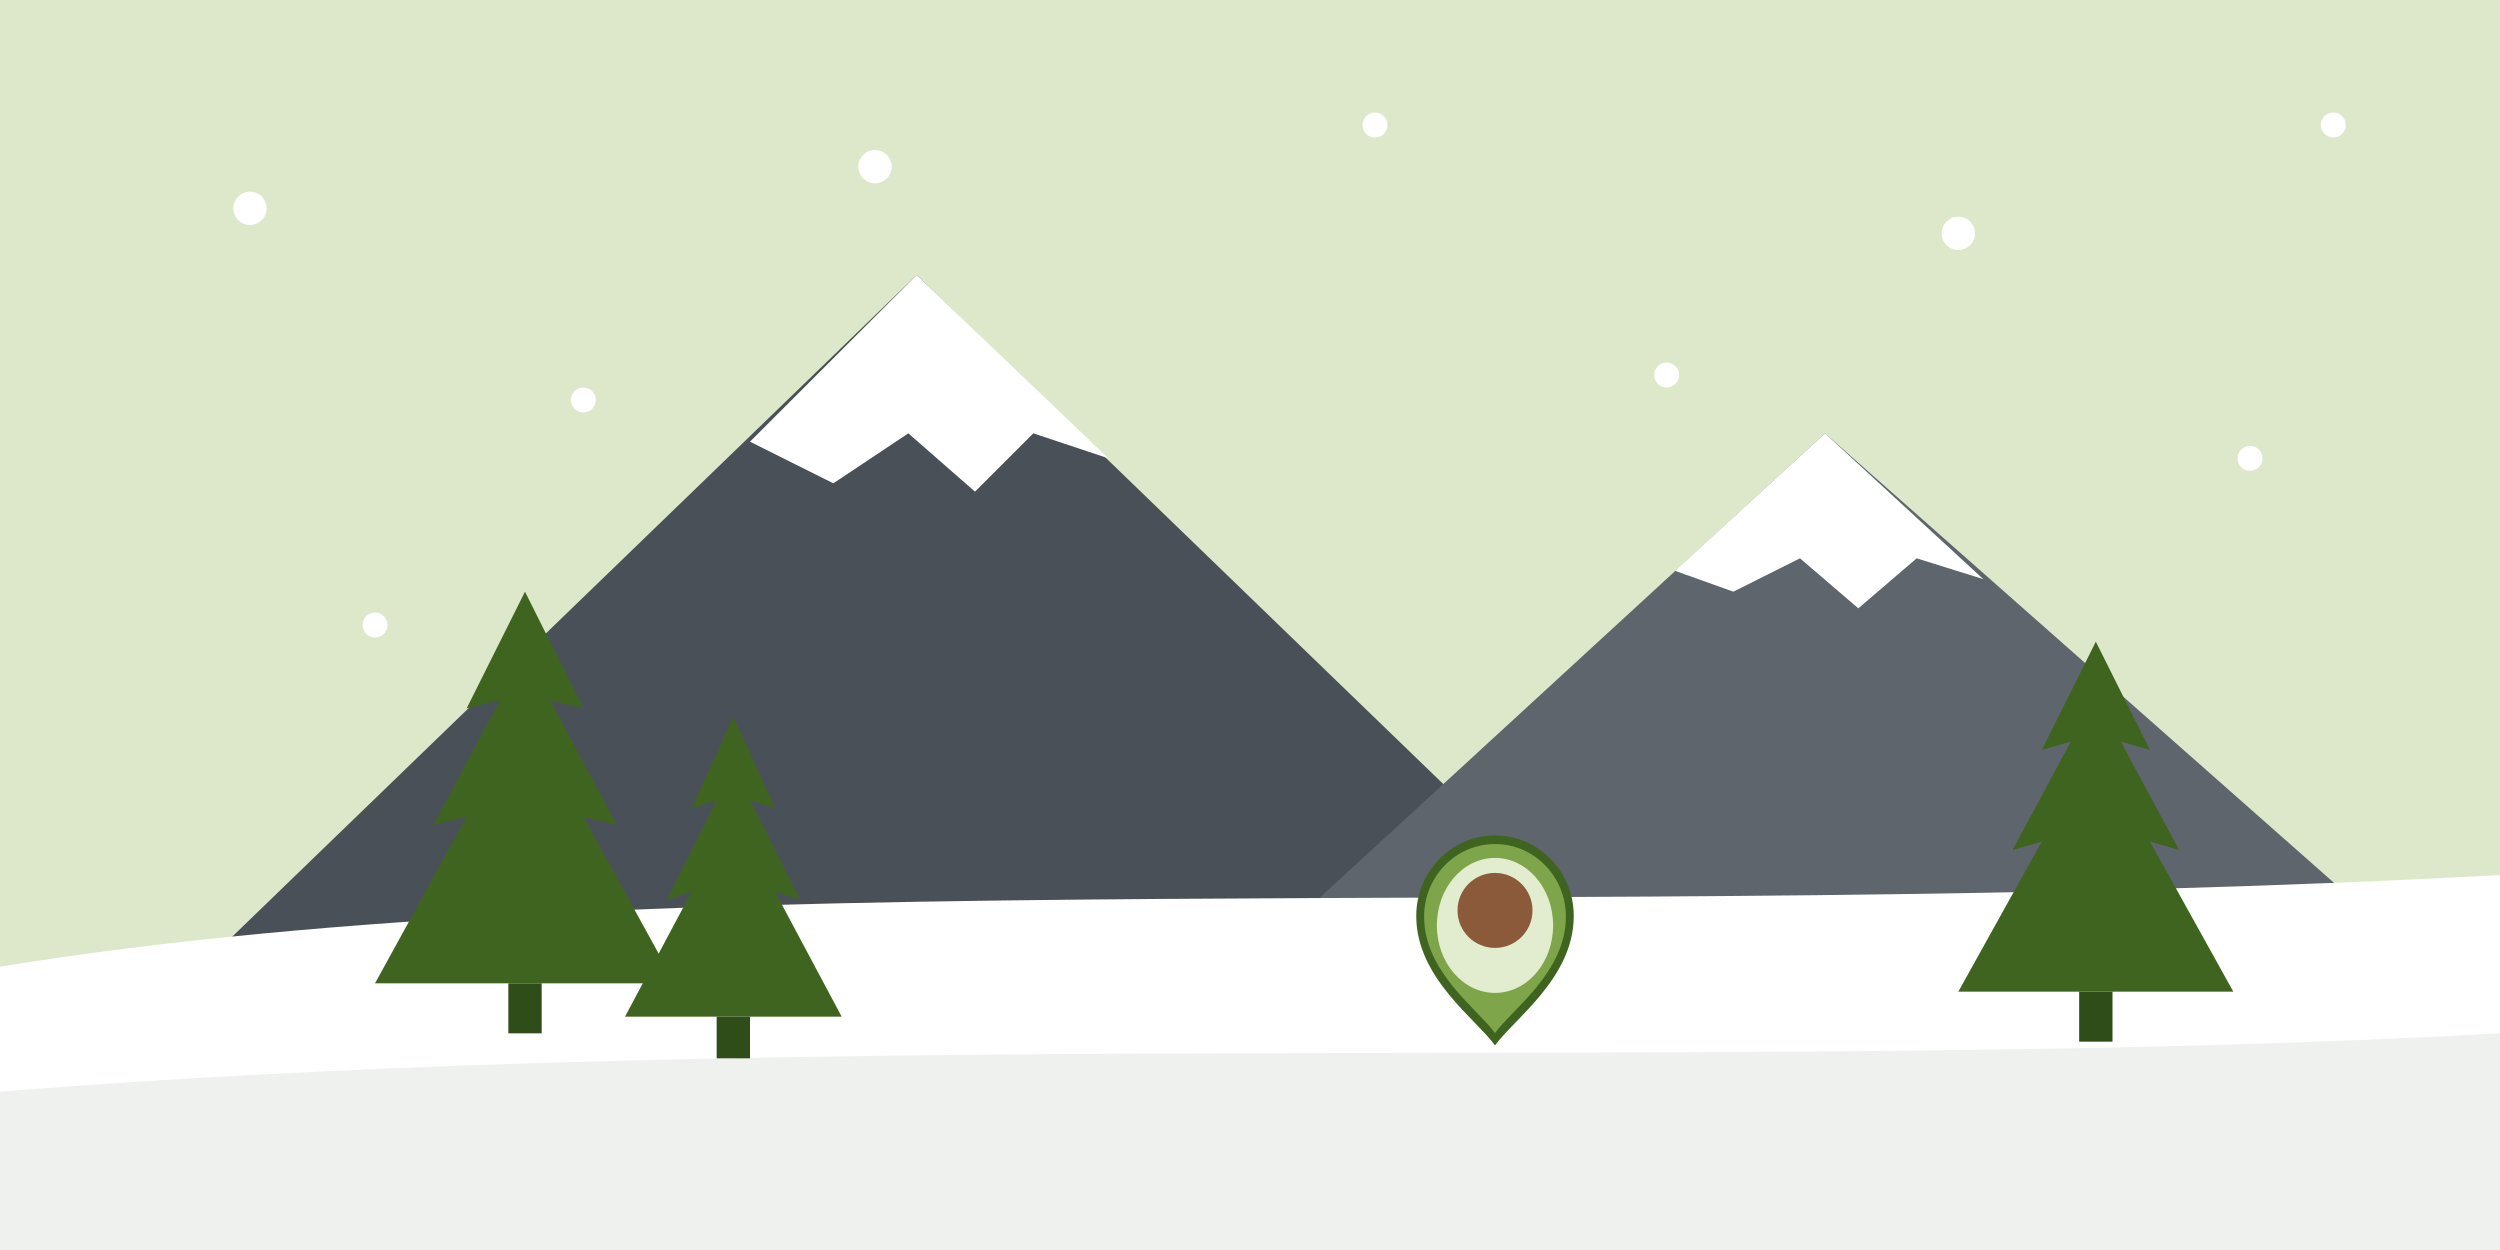
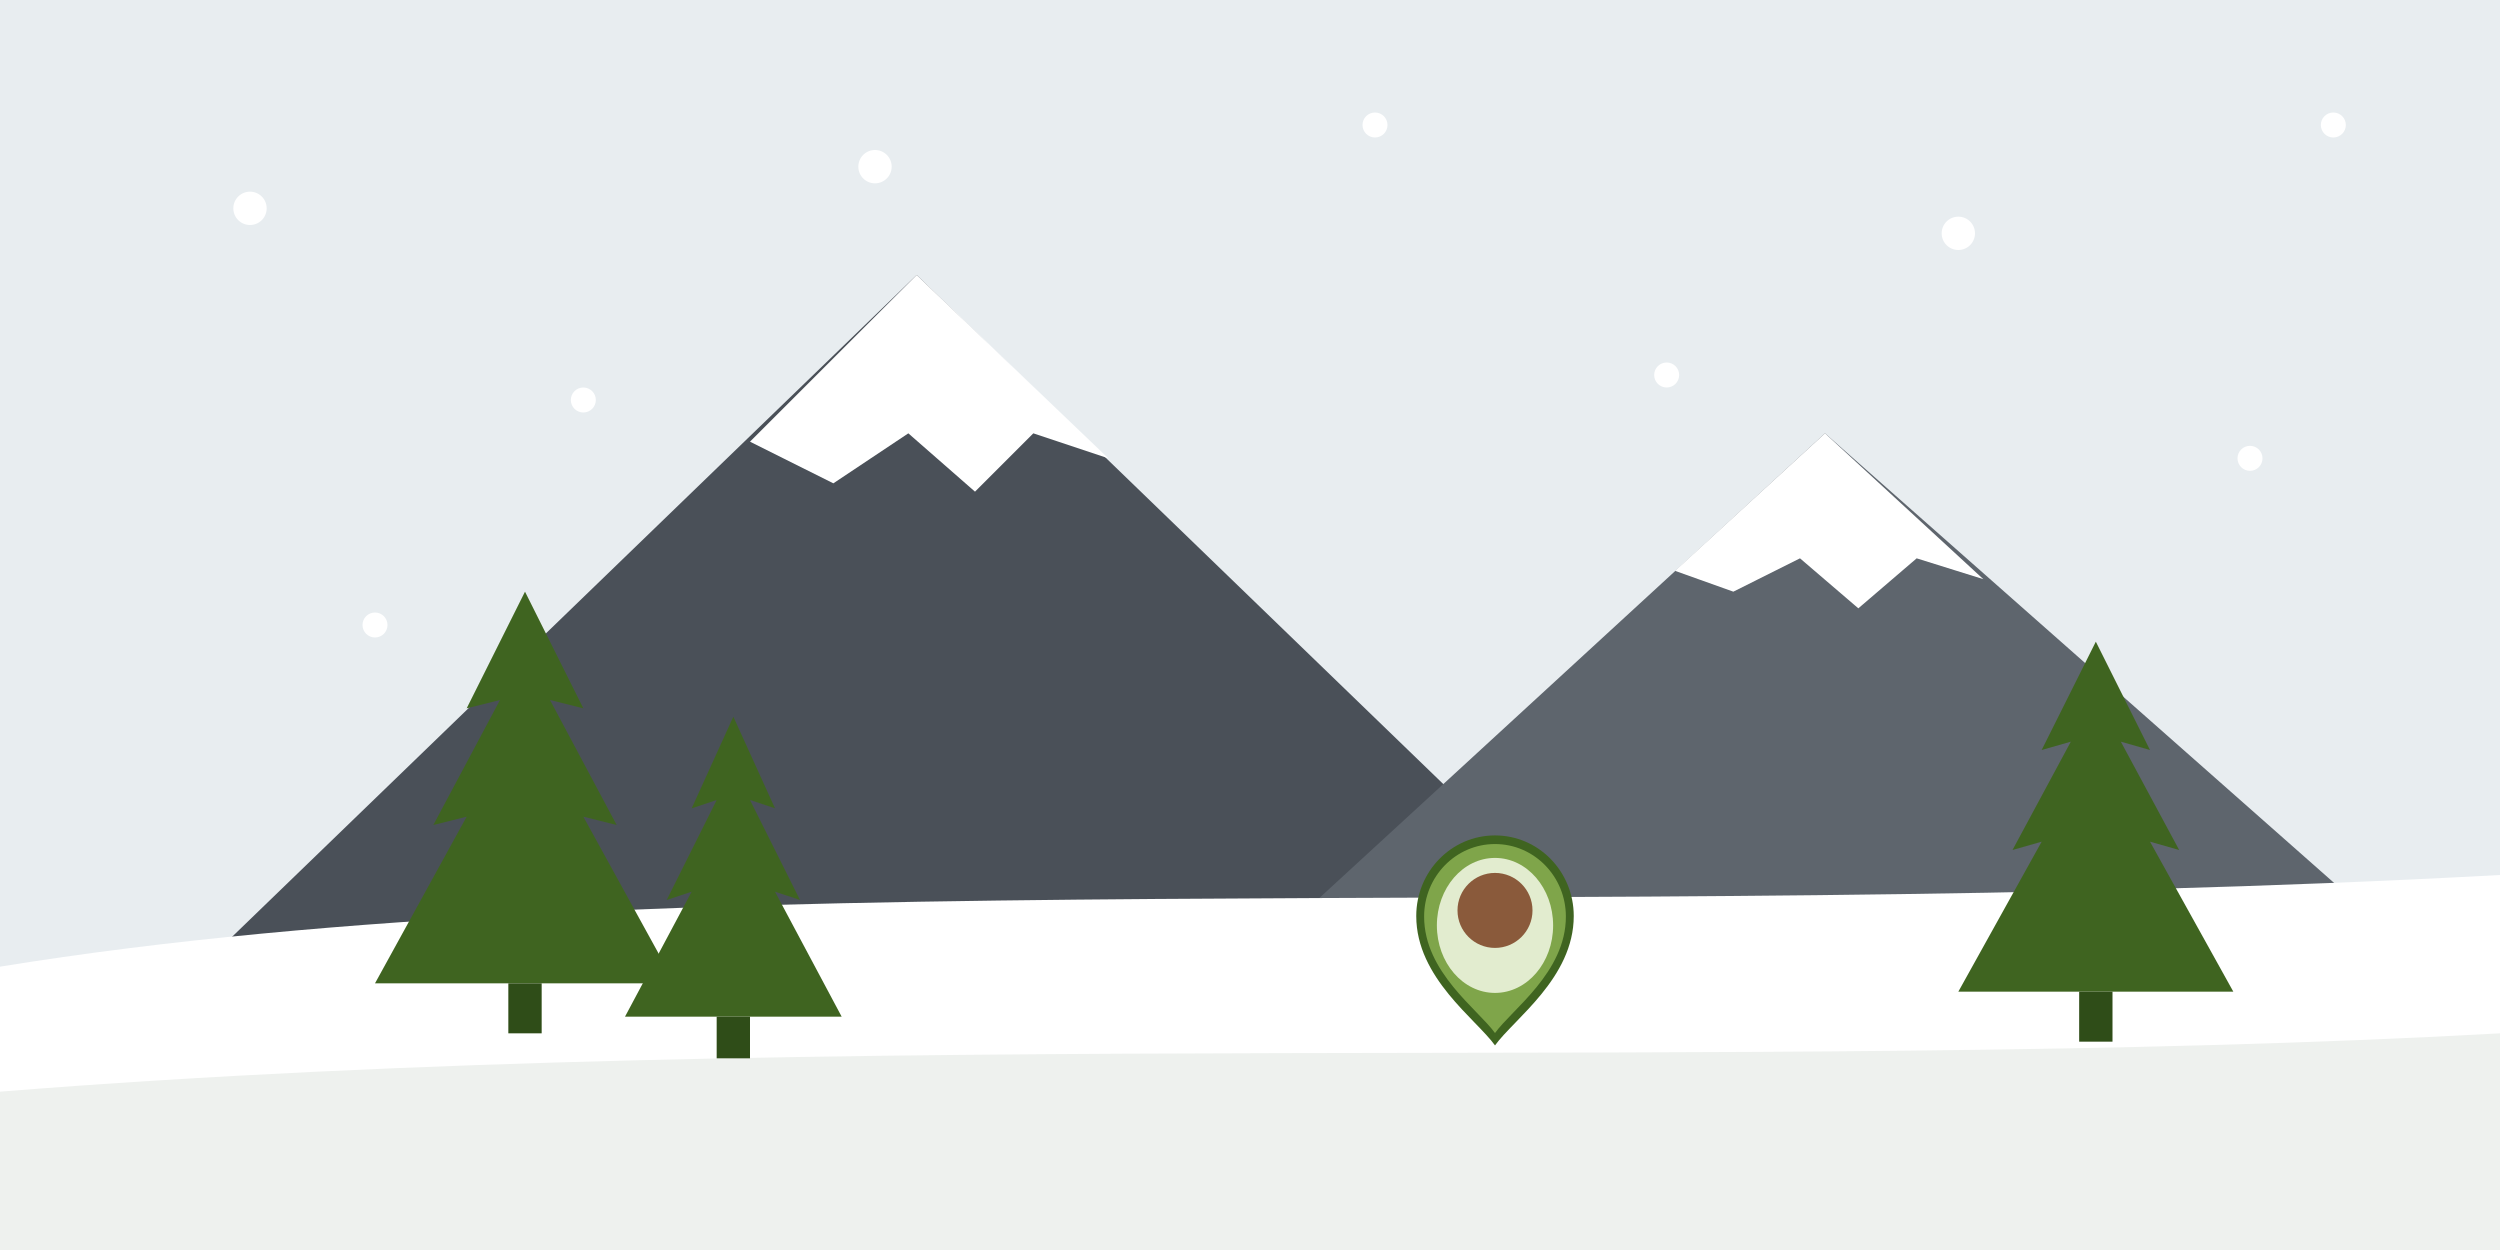
<svg xmlns="http://www.w3.org/2000/svg" viewBox="0 0 600 300" width="600" height="300" role="img" aria-labelledby="t">
-   <rect width="600" height="300" fill="#DCE8C9" />
+   <rect width="600" height="300" fill="#E8EDF0" />
  <g fill="#FFFFFF">
    <circle cx="60" cy="50" r="4" />
    <circle cx="140" cy="96" r="3" />
    <circle cx="210" cy="40" r="4" />
    <circle cx="330" cy="30" r="3" />
    <circle cx="470" cy="56" r="4" />
    <circle cx="540" cy="110" r="3" />
    <circle cx="90" cy="150" r="3" />
    <circle cx="560" cy="30" r="3" />
    <circle cx="400" cy="90" r="3" />
  </g>
  <path d="M40 240 220 66 400 240Z" fill="#4A5058" />
  <path d="M220 66 266 110 248 104 234 118 218 104 200 116 180 106Z" fill="#FFFFFF" />
  <path d="M290 240 438 104 592 240Z" fill="#5E656D" />
  <path d="M438 104 476 139 460 134 446 146 432 134 416 142 402 137Z" fill="#FFFFFF" />
  <path d="M0 232C160 206 380 222 600 210V300H0Z" fill="#FFFFFF" />
  <path d="M0 262C200 246 420 258 600 248V300H0Z" fill="#EEF1EE" />
  <g fill="#3F6420">
    <path d="M90 236 112 196 104 198 120 168 112 170 126 142 140 170 132 168 148 198 140 196 162 236Z" />
    <path d="M150 244 166 214 160 216 172 192 166 194 176 172 186 194 180 192 192 216 186 214 202 244Z" />
    <path d="M470 238 490 202 483 204 497 178 490 180 503 154 516 180 509 178 523 204 516 202 536 238Z" />
  </g>
  <g fill="#2F4D18">
    <rect x="122" y="236" width="8" height="12" />
    <rect x="172" y="244" width="8" height="10" />
    <rect x="499" y="238" width="8" height="12" />
  </g>
  <g transform="translate(330 196) scale(.9)">
    <path d="M32 61C27 54 11 43 11 26.5C11 14.6 20.4 5 32 5S53 14.6 53 26.5C53 43 37 54 32 61Z" fill="#3F6420" />
    <path d="M32 61C27 54 11 43 11 26.5C11 14.6 20.4 5 32 5S53 14.6 53 26.5C53 43 37 54 32 61Z" fill="#7FA54A" transform="translate(32 28) scale(.9) translate(-32 -28)" />
    <ellipse cx="32" cy="29" rx="15.5" ry="18" fill="#E2ECCF" />
    <circle cx="32" cy="25" r="10" fill="#8A5A3B" />
  </g>
</svg>
